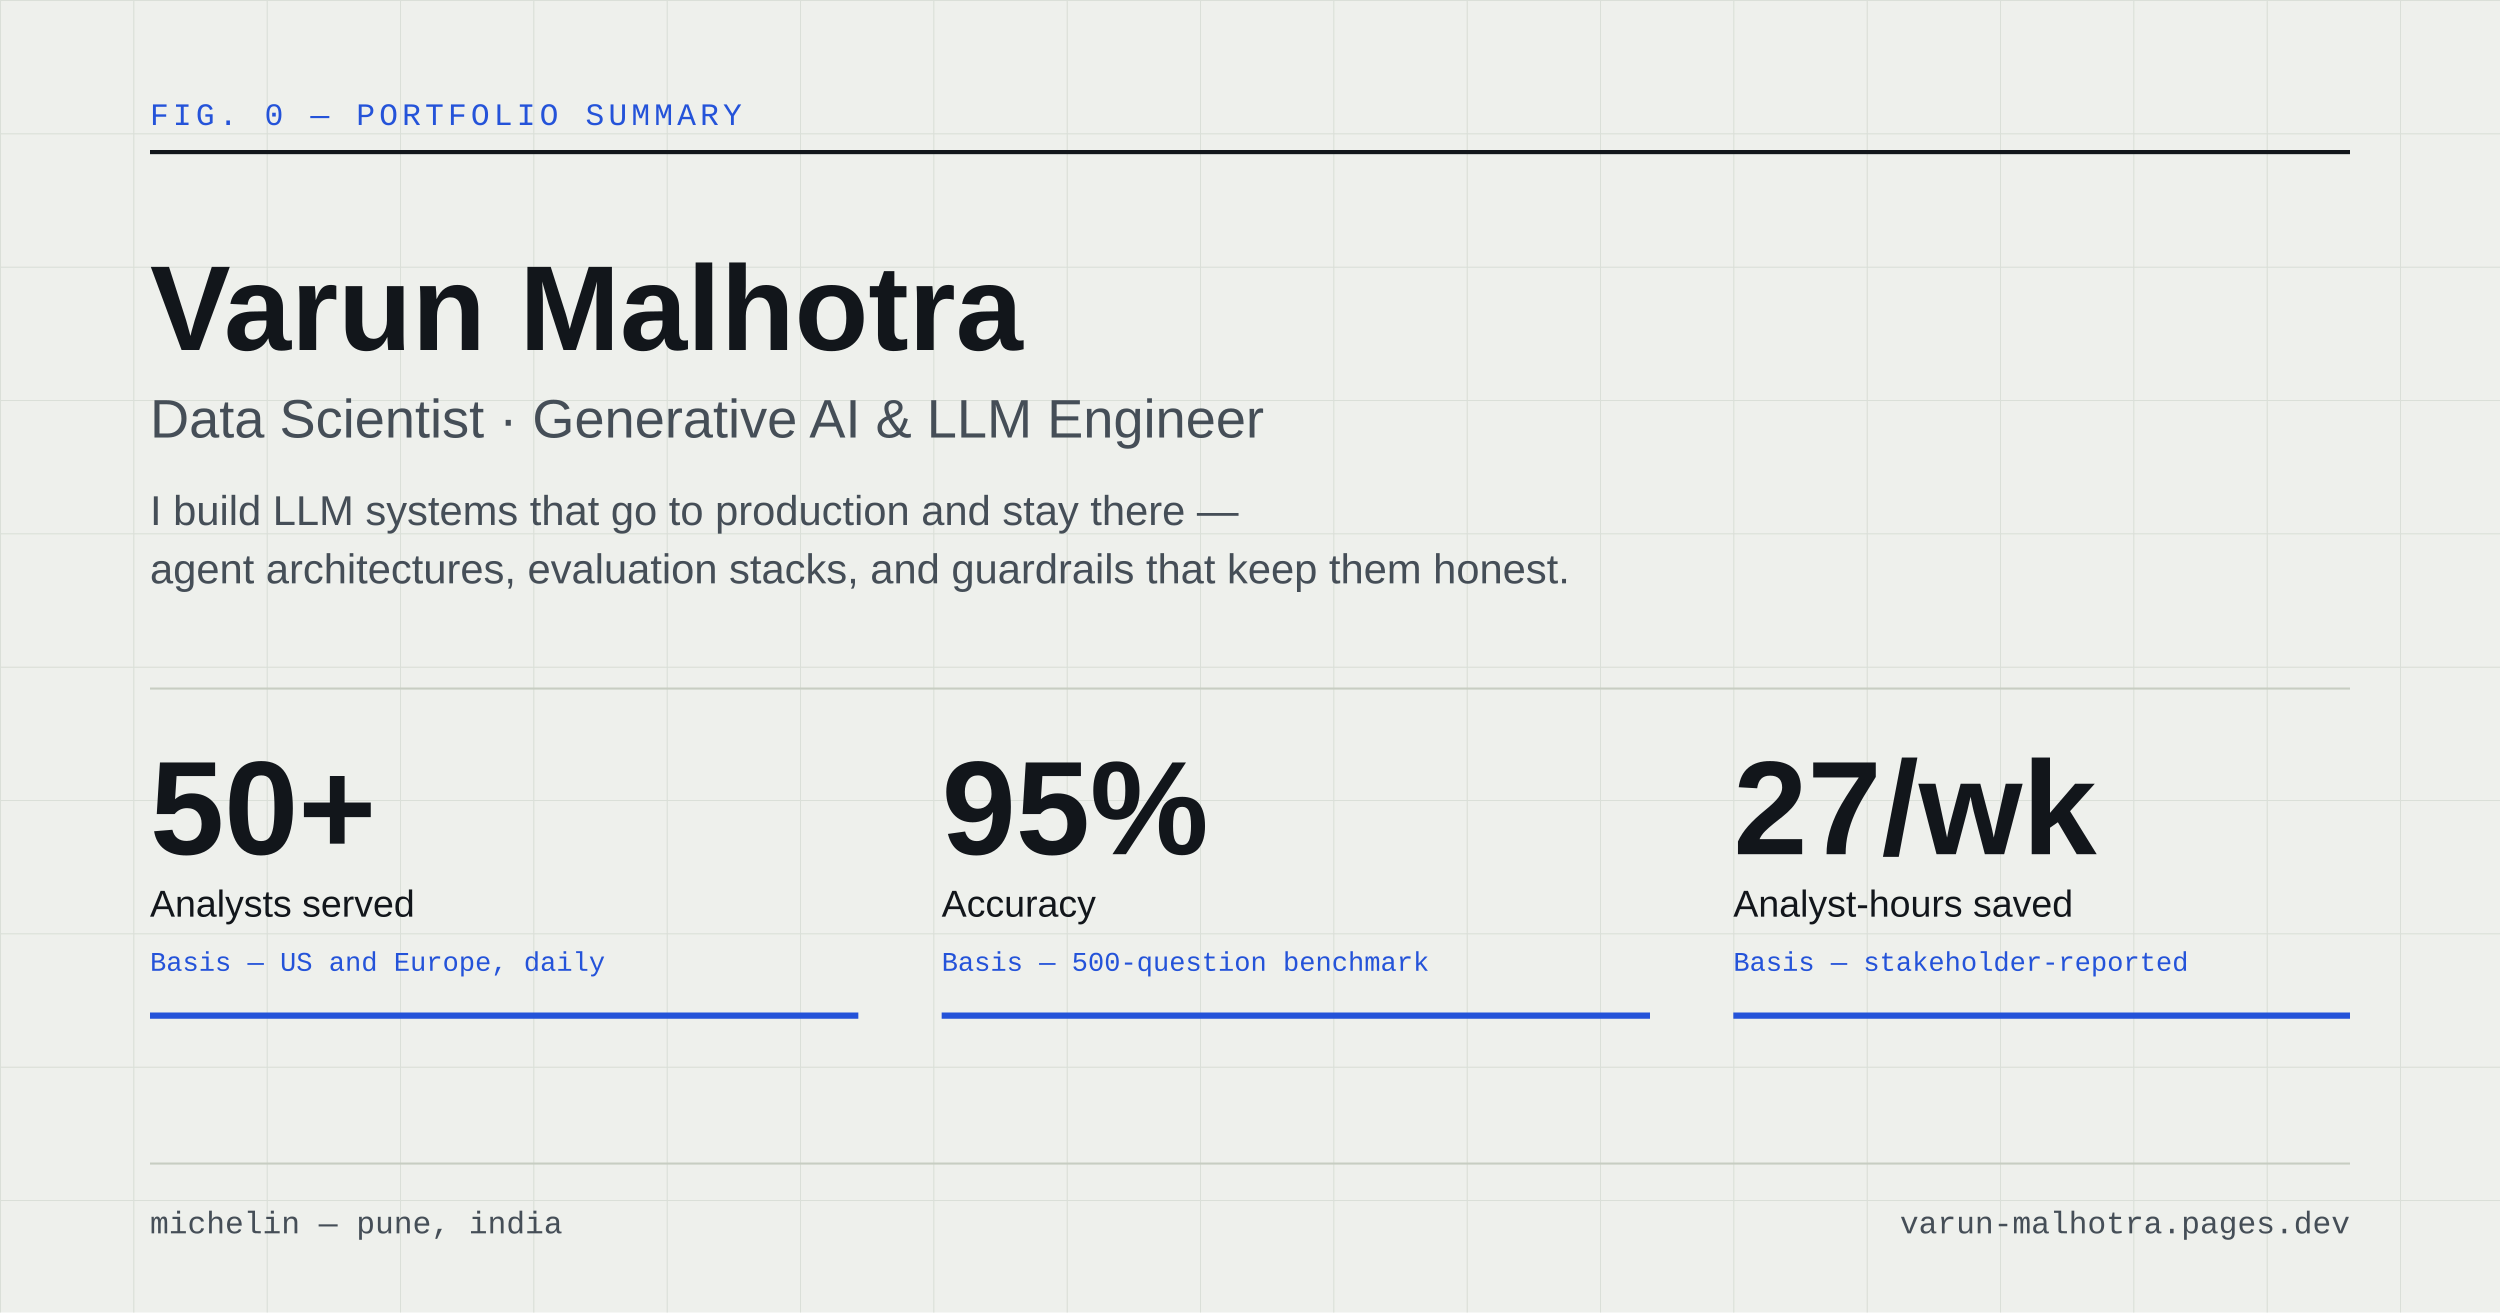
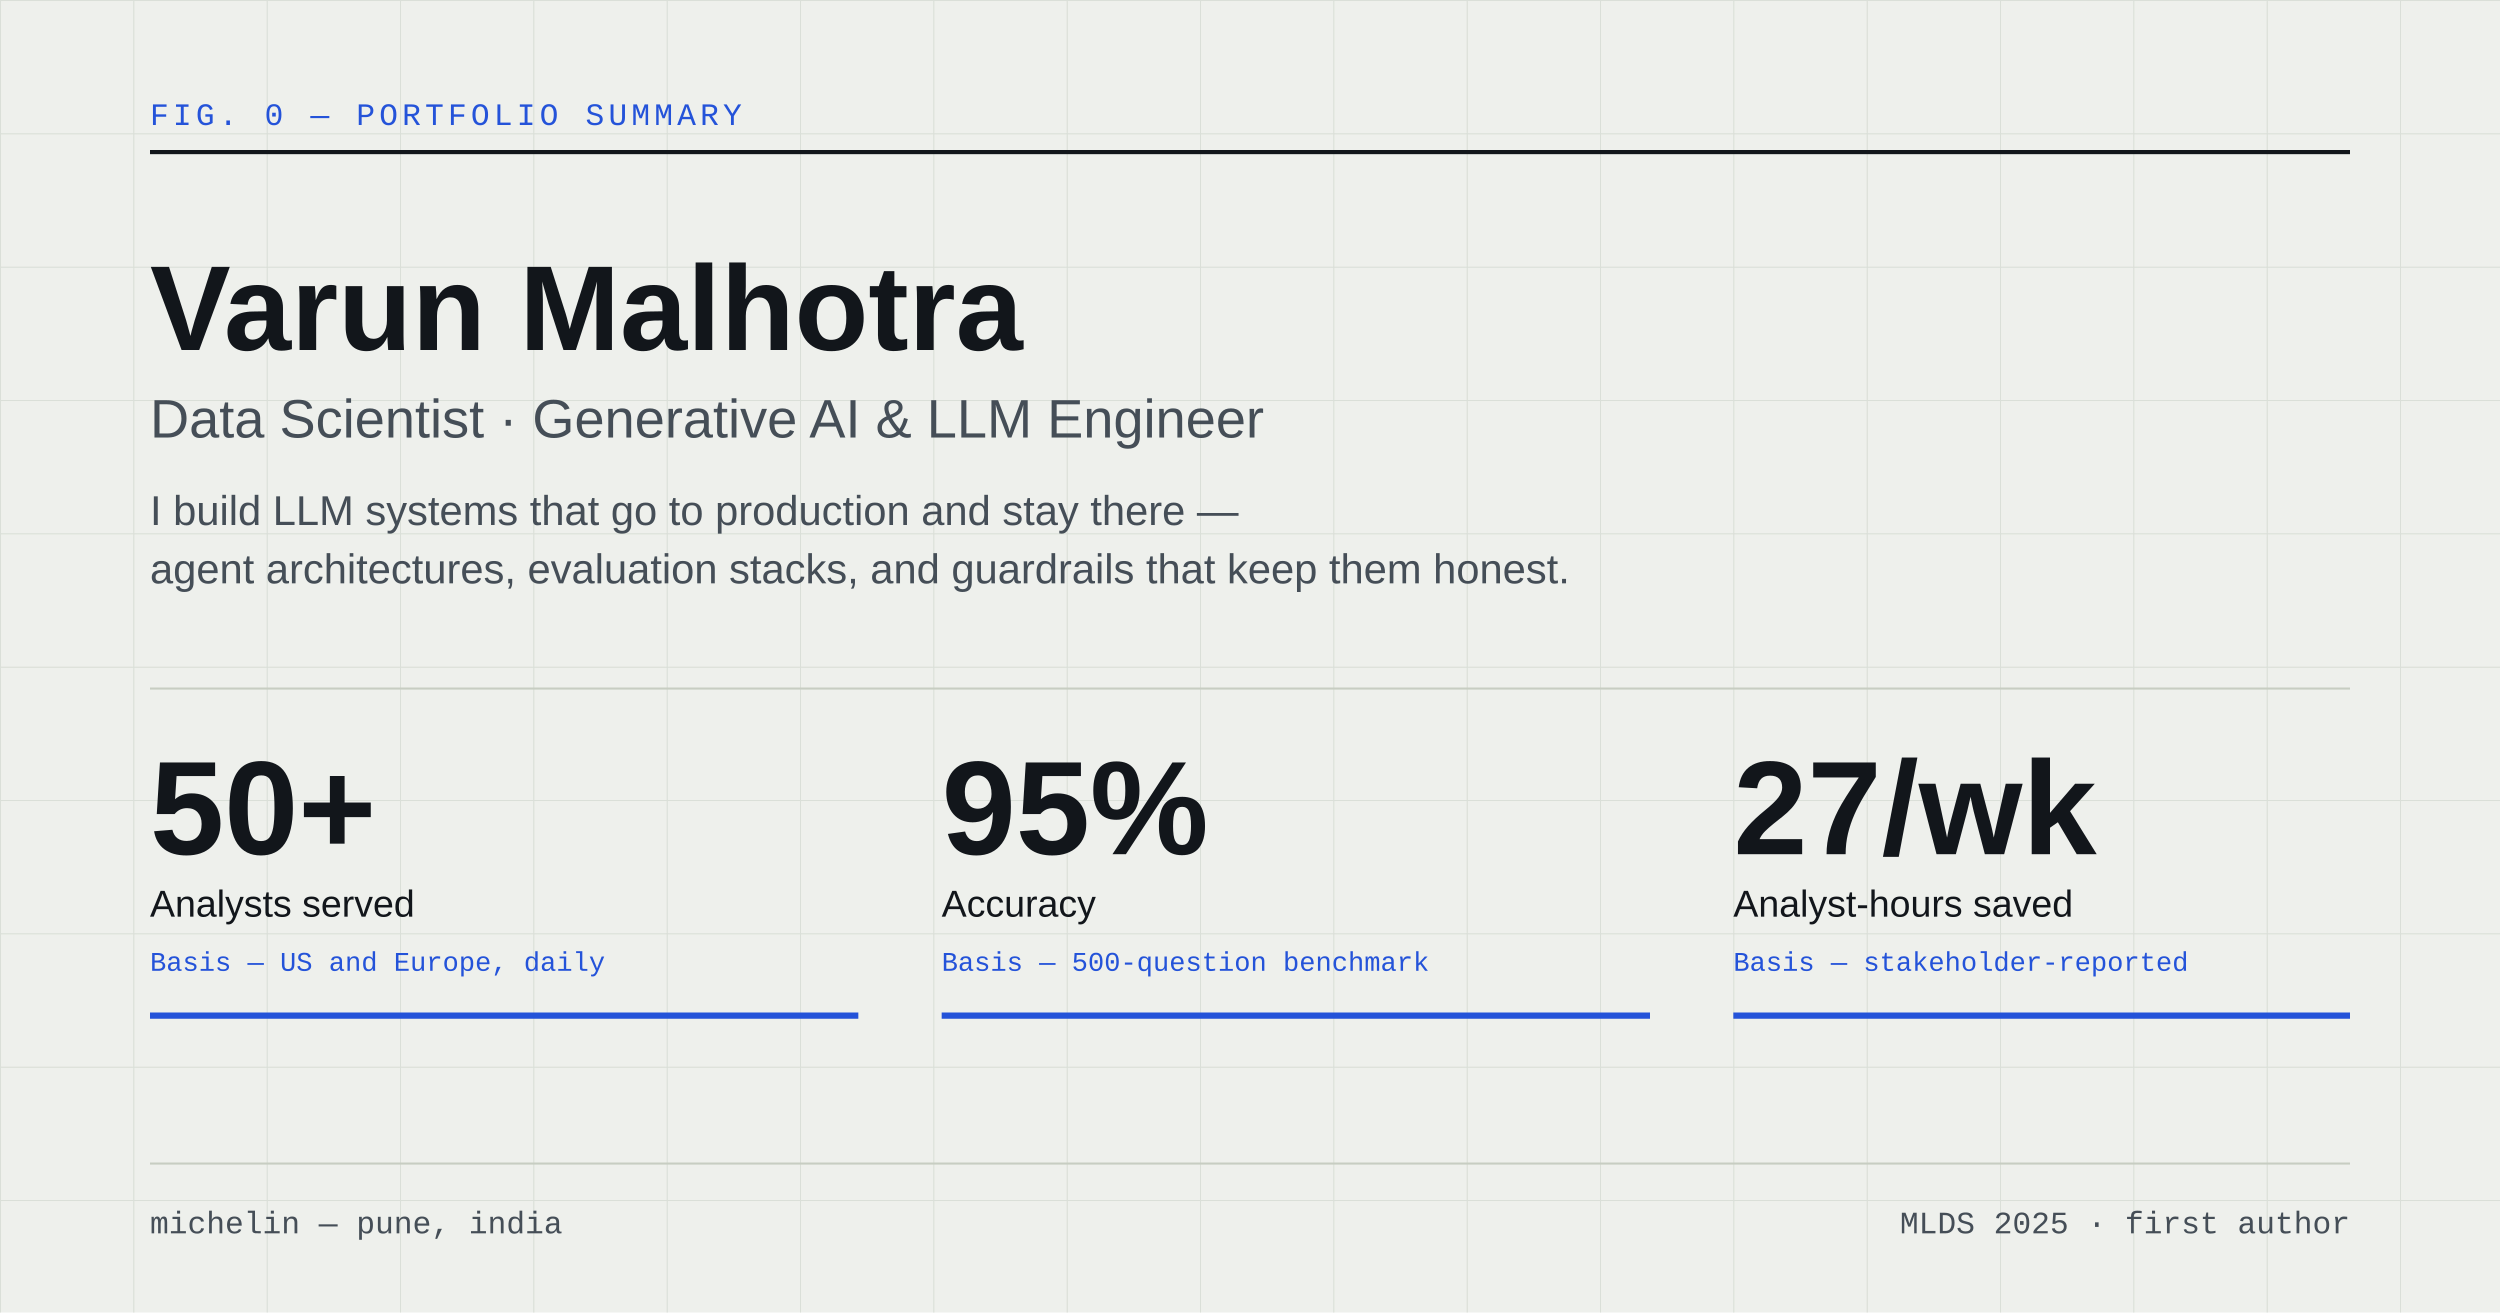
<svg xmlns="http://www.w3.org/2000/svg" width="1200" height="630" viewBox="0 0 1200 630" role="img" aria-label="Varun Malhotra — Data Scientist, Generative AI &amp; LLM Engineer">
  <defs>
    <pattern id="grid" width="64" height="64" patternUnits="userSpaceOnUse">
      <path d="M 64 0 L 0 0 0 64" fill="none" stroke="#DADFD8" stroke-width="1" />
    </pattern>
  </defs>
  <rect width="1200" height="630" fill="#EEF0EC" />
  <rect width="1200" height="630" fill="url(#grid)" />
  <rect x="72" y="72" width="1056" height="2" fill="#12161B" />
  <text x="72" y="60" font-family="'JetBrains Mono', 'Courier New', monospace" font-size="15" letter-spacing="2" fill="#2453D9">FIG. 0 — PORTFOLIO SUMMARY</text>
  <text x="72" y="168" font-family="'Space Grotesk', 'Arial', sans-serif" font-weight="700" font-size="58" fill="#12161B">Varun Malhotra</text>
  <text x="72" y="210" font-family="'Space Grotesk', 'Arial', sans-serif" font-weight="400" font-size="26" fill="#454E57">Data Scientist · Generative AI &amp; LLM Engineer</text>
  <text x="72" y="252" font-family="'Source Sans 3', 'Arial', sans-serif" font-size="20" fill="#454E57">
    <tspan x="72" dy="0">I build LLM systems that go to production and stay there —</tspan>
    <tspan x="72" dy="28">agent architectures, evaluation stacks, and guardrails that keep them honest.</tspan>
  </text>
  <rect x="72" y="330" width="1056" height="1" fill="#C7CDC2" />
  <g font-family="'Space Grotesk', 'Arial', sans-serif">
    <text x="72" y="410" font-weight="700" font-size="64" fill="#12161B">50+</text>
    <text x="72" y="440" font-family="'Source Sans 3', 'Arial', sans-serif" font-size="18" fill="#12161B">Analysts served</text>
    <text x="72" y="466" font-family="'JetBrains Mono', 'Courier New', monospace" font-size="13" fill="#2453D9">Basis — US and Europe, daily</text>
    <text x="452" y="410" font-weight="700" font-size="64" fill="#12161B">95%</text>
    <text x="452" y="440" font-family="'Source Sans 3', 'Arial', sans-serif" font-size="18" fill="#12161B">Accuracy</text>
    <text x="452" y="466" font-family="'JetBrains Mono', 'Courier New', monospace" font-size="13" fill="#2453D9">Basis — 500-question benchmark</text>
    <text x="832" y="410" font-weight="700" font-size="64" fill="#12161B">27/wk</text>
    <text x="832" y="440" font-family="'Source Sans 3', 'Arial', sans-serif" font-size="18" fill="#12161B">Analyst-hours saved</text>
    <text x="832" y="466" font-family="'JetBrains Mono', 'Courier New', monospace" font-size="13" fill="#2453D9">Basis — stakeholder-reported</text>
  </g>
  <rect x="72" y="486" width="340" height="3" fill="#2453D9" />
  <rect x="452" y="486" width="340" height="3" fill="#2453D9" />
  <rect x="832" y="486" width="296" height="3" fill="#2453D9" />
  <rect x="72" y="558" width="1056" height="1" fill="#C7CDC2" />
  <text x="72" y="592" font-family="'JetBrains Mono', 'Courier New', monospace" font-size="15" fill="#454E57">michelin — pune, india</text>
-   <text x="1128" y="592" font-family="'JetBrains Mono', 'Courier New', monospace" font-size="15" fill="#454E57" text-anchor="end">varun-malhotra.pages.dev</text>
+   <text x="1128" y="592" font-family="'JetBrains Mono', 'Courier New', monospace" font-size="15" fill="#454E57" text-anchor="end">MLDS 2025 · first author</text>
</svg>
